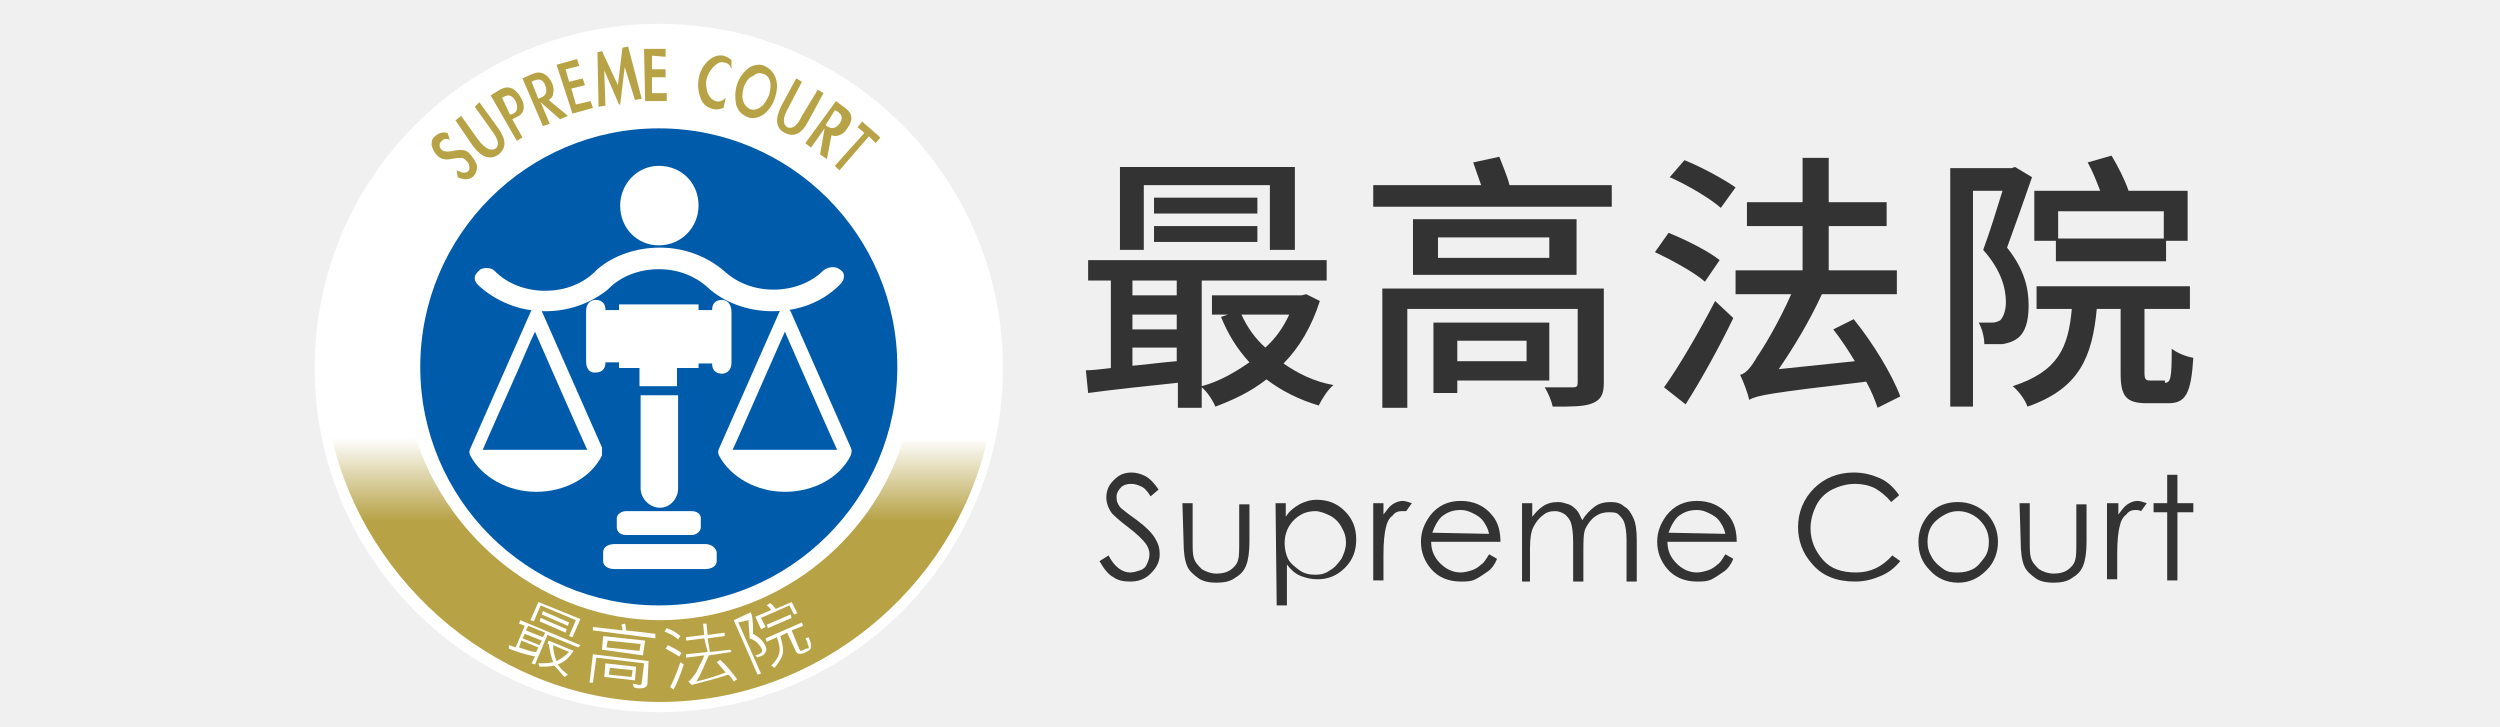
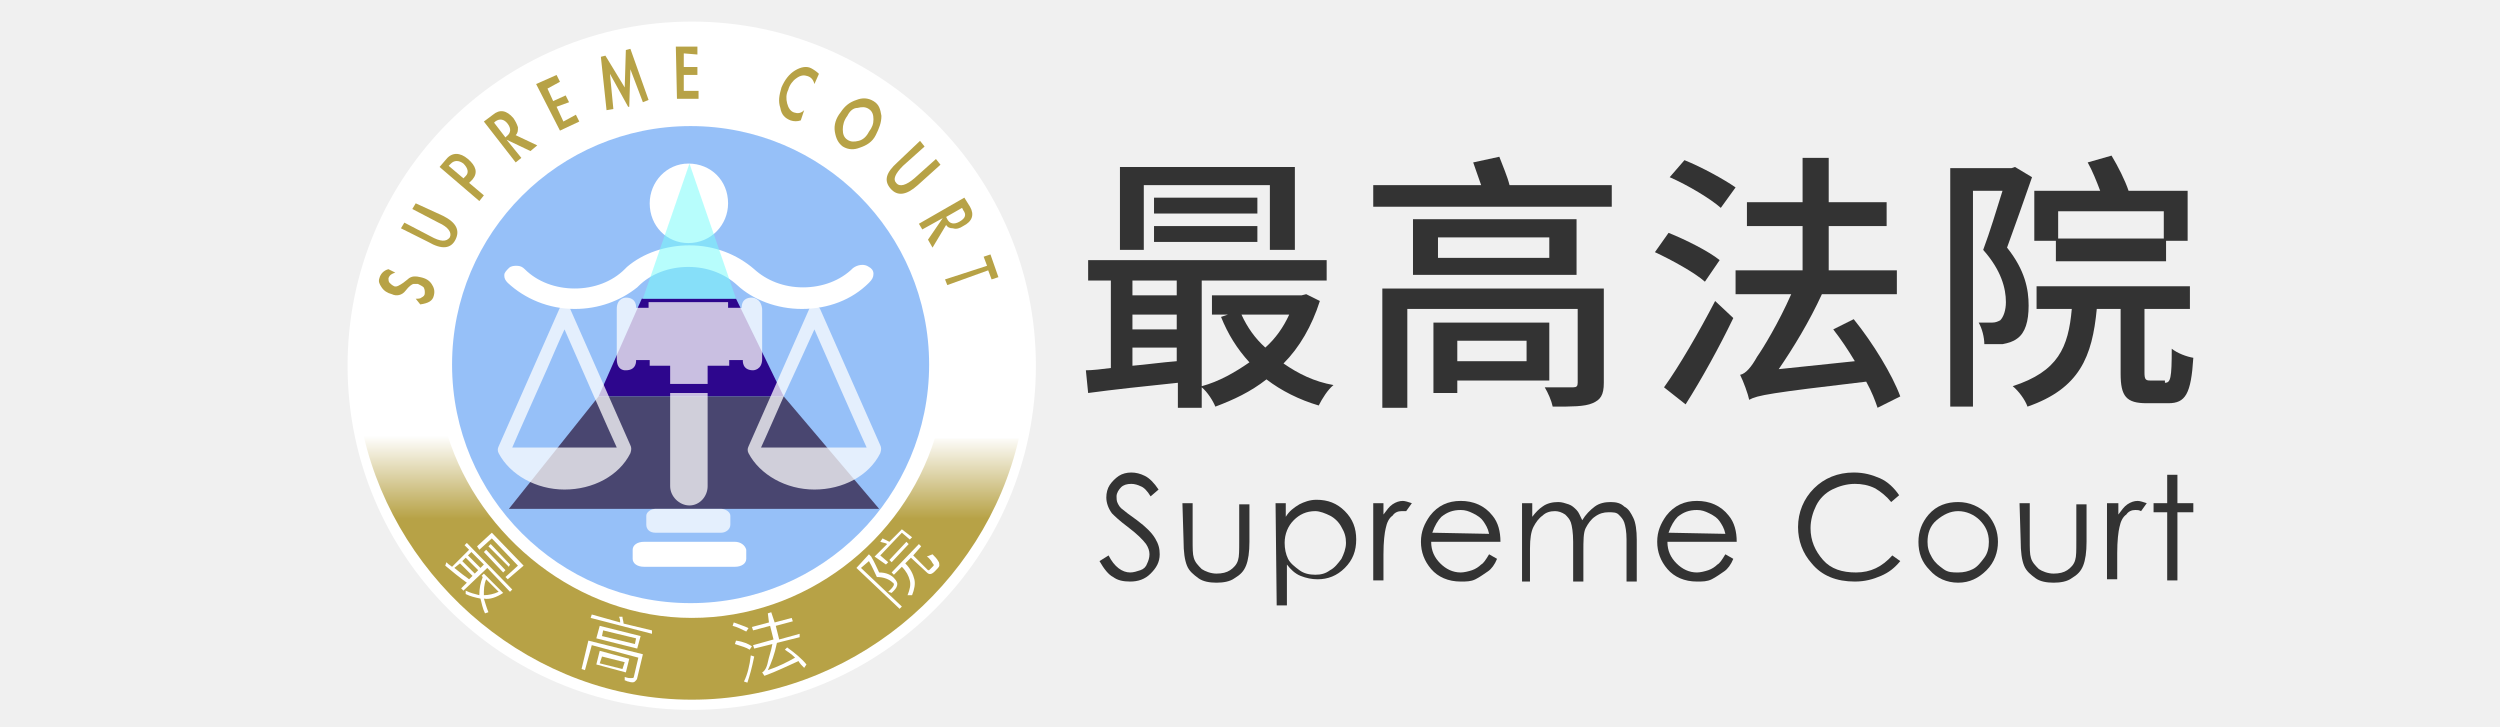
<svg xmlns="http://www.w3.org/2000/svg" version="1.1" id="圖層_1" x="0px" y="0px" viewBox="0 0 220.1 64" style="enable-background:new 0 0 220.1 64;" xml:space="preserve">
  <style type="text/css">
	.st0{fill:#333333;}
	.st1{fill:none;stroke:#FFFFFF;stroke-width:0.25;stroke-miterlimit:10;}
	.st2{fill:#FFFFFF;}
	.st3{fill:url(#SVGID_1_);}
- 	.st4{fill:#005BAB;}
+ 	.st4{fill:#96C0F8;}
	.st5{fill:#B7A246;}
+ 	.st6{fill:#2D068D;}
+ 	.st7{fill:#494670;}
+ 	.st8{opacity:0.74;fill:#FFFFFF;}
+ 	.st9{opacity:0.53;fill:#77FCFA;}
</style>
  <g>
-     <path class="st0" d="M116.2,26.5c-0.7,2.2-1.8,4.1-3.2,5.5c1.3,0.9,2.7,1.6,4.4,1.9c-0.5,0.4-1,1.2-1.3,1.8   c-1.7-0.5-3.3-1.3-4.6-2.3c-1.4,1.1-2.9,1.8-4.5,2.4c-0.2-0.5-0.7-1.3-1.2-1.7v1.8h-2.1v-2.2c-2.9,0.3-5.7,0.6-7.9,0.9l-0.2-2   c0.6,0,1.4-0.1,2.2-0.2v-7.7h-2v-1.8h21v1.8h-11V34c1.5-0.4,2.9-1.2,4.2-2.1c-1.1-1.2-1.9-2.5-2.5-4l0.6-0.2h-1.4V26h7.9l0.4-0.1   L116.2,26.5z M100.7,22h-2.1v-7.3H114V22h-2.2v-5.7h-11.1V22z M99.7,24.7V26h3.9v-1.3H99.7z M99.7,29h3.9v-1.3h-3.9V29z M99.7,32.2   c1.2-0.1,2.6-0.3,3.9-0.4v-1.2h-3.9V32.2z M110.7,17.4v1.4h-9.1v-1.4H110.7z M101.6,19.9h9.1v1.4h-9.1V19.9z M109.3,27.7   c0.5,1.1,1.2,2.1,2.1,2.9c0.9-0.8,1.6-1.8,2.1-2.9H109.3z" />
-     <path class="st0" d="M141.9,16.3v1.9h-21v-1.9h9.5c-0.2-0.6-0.5-1.4-0.7-2l2.3-0.5c0.3,0.8,0.7,1.7,0.9,2.5H141.9z M141.2,33.7   c0,1.1-0.3,1.5-1,1.8s-1.8,0.3-3.5,0.3c-0.1-0.5-0.4-1.2-0.7-1.7c1,0,2.2,0,2.5,0s0.4-0.1,0.4-0.4v-6.5h-15v8.7h-2.2V25.4h19.5   C141.2,25.4,141.2,33.7,141.2,33.7z M138.8,19.3v4.9h-14.4v-4.9H138.8z M128.3,33.5v1.1h-2.1v-6.2h10.2v5.1   C136.4,33.5,128.3,33.5,128.3,33.5z M136.4,20.9h-9.8v1.8h9.8V20.9z M128.3,30v1.8h6.1V30H128.3z" />
+     <path class="st0" d="M116.2,26.5c-0.7,2.2-1.8,4.1-3.2,5.5c1.3,0.9,2.7,1.6,4.4,1.9c-0.5,0.4-1,1.2-1.3,1.8   c-1.7-0.5-3.3-1.3-4.6-2.3c-1.4,1.1-2.9,1.8-4.5,2.4c-0.2-0.5-0.7-1.3-1.2-1.7v1.8h-2.1v-2.2c-2.9,0.3-5.7,0.6-7.9,0.9l-0.2-2   c0.6,0,1.4-0.1,2.2-0.2v-7.7h-2v-1.8h21v1.8h-11V34c1.5-0.4,2.9-1.2,4.2-2.1c-1.1-1.2-1.9-2.5-2.5-4l0.6-0.2h-1.4V26h7.9l0.4-0.1   L116.2,26.5z M100.7,22h-2.1v-7.3H114V22h-2.2v-5.7h-11.1C100.7,16.3,100.7,22,100.7,22z M99.7,24.7V26h3.9v-1.3H99.7z M99.7,29   h3.9v-1.3h-3.9V29z M99.7,32.2c1.2-0.1,2.6-0.3,3.9-0.4v-1.2h-3.9V32.2z M110.7,17.4v1.4h-9.1v-1.4H110.7z M101.6,19.9h9.1v1.4   h-9.1V19.9z M109.3,27.7c0.5,1.1,1.2,2.1,2.1,2.9c0.9-0.8,1.6-1.8,2.1-2.9H109.3z" />
+     <path class="st0" d="M141.9,16.3v1.9h-21v-1.9h9.5c-0.2-0.6-0.5-1.4-0.7-2l2.3-0.5c0.3,0.8,0.7,1.7,0.9,2.5H141.9z M141.2,33.7   c0,1.1-0.3,1.5-1,1.8s-1.8,0.3-3.5,0.3c-0.1-0.5-0.4-1.2-0.7-1.7c1,0,2.2,0,2.5,0s0.4-0.1,0.4-0.4v-6.5h-15v8.7h-2.2V25.4h19.5   V33.7z M138.8,19.3v4.9h-14.4v-4.9H138.8z M128.3,33.5v1.1h-2.1v-6.2h10.2v5.1C136.4,33.5,128.3,33.5,128.3,33.5z M136.4,20.9h-9.8   v1.8h9.8V20.9z M128.3,30v1.8h6.1V30H128.3z" />
    <path class="st0" d="M150.1,24.8c-0.9-0.8-2.9-1.9-4.4-2.6l1.2-1.7c1.5,0.6,3.5,1.6,4.5,2.4L150.1,24.8z M146.5,34.1   c1.3-1.8,3.1-4.9,4.5-7.6l1.6,1.5c-1.2,2.5-2.8,5.4-4.2,7.6L146.5,34.1z M148.3,14.1c1.5,0.6,3.5,1.7,4.5,2.4l-1.3,1.8   c-0.9-0.8-2.9-2-4.5-2.7L148.3,14.1z M165.3,35.9c-0.2-0.6-0.5-1.4-1-2.3c-8.5,1-9.6,1.2-10.3,1.6c-0.1-0.5-0.5-1.6-0.8-2.2   c0.5-0.1,1-0.7,1.5-1.6c0.5-0.7,1.9-3,3-5.5h-4.9v-2.1h5.9v-3.9h-4.9v-2.1h4.9v-3.9h2.3v3.9h5.1v2.1H161v3.9h6v2.1h-6.6   c-1.1,2.4-2.5,4.7-3.8,6.6l6.7-0.7c-0.6-1-1.2-1.9-1.9-2.8l1.8-0.9c1.7,2.1,3.4,4.9,4.1,6.8L165.3,35.9z" />
-     <path class="st0" d="M178.9,15.6c-0.7,2-1.5,4.3-2.2,6.2c1.6,2,1.9,3.7,1.9,5.1s-0.3,2.4-1,2.9c-0.4,0.3-0.8,0.4-1.3,0.5   c-0.4,0-1,0-1.6,0c0-0.6-0.2-1.4-0.5-1.9c0.5,0,0.9,0,1.2,0s0.5-0.1,0.7-0.2c0.3-0.3,0.5-0.9,0.5-1.6c0-1.2-0.4-2.8-2-4.6   c0.6-1.6,1.2-3.6,1.7-5.2h-2.6v19h-2v-21h5.4l0.3-0.1L178.9,15.6z M190.6,33.7c0.5,0,0.6-0.4,0.6-3c0.5,0.4,1.3,0.7,1.9,0.8   c-0.2,3.2-0.7,4-2.2,4H189c-1.8,0-2.3-0.6-2.3-2.6v-5.7h-2.1c-0.4,4.2-1.5,7-6.1,8.6c-0.2-0.6-0.8-1.4-1.3-1.8   c4-1.3,4.9-3.4,5.2-6.8h-3.1v-2h13.5v2h-4v5.6c0,0.6,0.1,0.7,0.5,0.7h1.3V33.7z M181,21.2h-1.9v-4.4h5.8c-0.3-0.8-0.7-1.8-1.1-2.5   l2.1-0.6c0.6,1,1.2,2.2,1.5,3.1h5.2v4.4h-1.9V23H181V21.2z M181.2,18.7V21h9.3v-2.4h-9.3V18.7z" />
+     <path class="st0" d="M178.9,15.6c-0.7,2-1.5,4.3-2.2,6.2c1.6,2,1.9,3.7,1.9,5.1s-0.3,2.4-1,2.9c-0.4,0.3-0.8,0.4-1.3,0.5   c-0.4,0-1,0-1.6,0c0-0.6-0.2-1.4-0.5-1.9c0.5,0,0.9,0,1.2,0s0.5-0.1,0.7-0.2c0.3-0.3,0.5-0.9,0.5-1.6c0-1.2-0.4-2.8-2-4.6   c0.6-1.6,1.2-3.6,1.7-5.2h-2.6v19h-2v-21h5.4l0.3-0.1L178.9,15.6z M190.6,33.7c0.5,0,0.6-0.4,0.6-3c0.5,0.4,1.3,0.7,1.9,0.8   c-0.2,3.2-0.7,4-2.2,4H189c-1.8,0-2.3-0.6-2.3-2.6v-5.7h-2.1c-0.4,4.2-1.5,7-6.1,8.6c-0.2-0.6-0.8-1.4-1.3-1.8   c4-1.3,4.9-3.4,5.2-6.8h-3.1v-2h13.5v2h-4v5.6c0,0.6,0.1,0.7,0.5,0.7h1.3L190.6,33.7L190.6,33.7z M181,21.2h-1.9v-4.4h5.8   c-0.3-0.8-0.7-1.8-1.1-2.5l2.1-0.6c0.6,1,1.2,2.2,1.5,3.1h5.2v4.4h-1.9V23H181V21.2z M181.2,18.7V21h9.3v-2.4h-9.3V18.7z" />
  </g>
  <g>
    <path class="st0" d="M96.8,49.4l0.8-0.5c0.5,1,1.2,1.5,1.9,1.5c0.3,0,0.6-0.1,0.9-0.2c0.3-0.1,0.5-0.3,0.6-0.6   c0.1-0.2,0.2-0.5,0.2-0.8s-0.1-0.6-0.3-0.9c-0.3-0.4-0.8-0.9-1.6-1.5c-0.8-0.6-1.2-1-1.4-1.2c-0.3-0.4-0.5-0.9-0.5-1.4   c0-0.4,0.1-0.8,0.3-1.1s0.5-0.6,0.8-0.8s0.7-0.3,1.1-0.3s0.8,0.1,1.2,0.3c0.4,0.2,0.8,0.6,1.2,1.2l-0.7,0.6   c-0.3-0.5-0.6-0.8-0.9-0.9c-0.2-0.1-0.5-0.2-0.8-0.2c-0.4,0-0.7,0.1-0.9,0.3c-0.2,0.2-0.4,0.5-0.4,0.8c0,0.2,0,0.4,0.1,0.6   c0.1,0.2,0.2,0.4,0.5,0.6c0.1,0.1,0.5,0.4,1.2,0.9c0.8,0.6,1.3,1.1,1.6,1.6c0.3,0.5,0.4,0.9,0.4,1.4c0,0.7-0.3,1.2-0.8,1.7   s-1.1,0.7-1.8,0.7c-0.6,0-1.1-0.1-1.5-0.4C97.6,50.6,97.2,50.1,96.8,49.4z" />
    <path class="st0" d="M104.1,44.3h0.9v3.2c0,0.8,0,1.3,0.1,1.6c0.1,0.4,0.4,0.7,0.7,1c0.3,0.2,0.8,0.4,1.3,0.4s0.9-0.1,1.2-0.3   c0.3-0.2,0.6-0.5,0.7-0.9c0.1-0.3,0.1-0.8,0.1-1.7v-3.2h0.9v3.3c0,0.9-0.1,1.6-0.3,2.1s-0.5,0.8-1,1.1c-0.4,0.3-1,0.4-1.6,0.4   s-1.2-0.1-1.6-0.4s-0.8-0.6-1-1.1s-0.3-1.2-0.3-2.2L104.1,44.3L104.1,44.3z" />
    <path class="st0" d="M112.3,44.3h0.9v1.2c0.3-0.5,0.7-0.8,1.2-1.1c0.4-0.2,0.9-0.4,1.5-0.4c1,0,1.8,0.3,2.5,1s1,1.5,1,2.5   s-0.3,1.8-1,2.5s-1.5,1-2.4,1c-0.5,0-1-0.1-1.5-0.3s-0.9-0.6-1.2-1v3.6h-0.9L112.3,44.3L112.3,44.3z M115.8,45   c-0.8,0-1.4,0.3-1.9,0.8s-0.8,1.2-0.8,2c0,0.5,0.1,1,0.3,1.4c0.2,0.4,0.6,0.7,1,1s0.9,0.4,1.4,0.4s0.9-0.1,1.3-0.4   c0.4-0.2,0.7-0.6,1-1c0.2-0.4,0.4-0.9,0.4-1.4s-0.1-0.9-0.4-1.4c-0.2-0.4-0.6-0.8-1-1S116.2,45,115.8,45z" />
-     <path class="st0" d="M120.9,44.3h0.9v1c0.3-0.4,0.5-0.7,0.8-0.9s0.6-0.3,0.9-0.3c0.2,0,0.5,0.1,0.8,0.2l-0.5,0.7   c-0.1,0-0.3,0-0.4,0c-0.3,0-0.6,0.1-0.8,0.4c-0.3,0.2-0.5,0.6-0.6,1.1c-0.1,0.4-0.2,1.2-0.2,2.3v2.3h-0.9V44.3z" />
-     <path class="st0" d="M131.1,48.8l0.7,0.4c-0.2,0.5-0.5,0.9-0.8,1.1c-0.3,0.2-0.7,0.5-1.1,0.7s-0.8,0.2-1.3,0.2   c-1.1,0-2-0.4-2.6-1.1c-0.6-0.7-0.9-1.5-0.9-2.4s0.3-1.6,0.8-2.3c0.7-0.9,1.6-1.3,2.7-1.3c1.1,0,2.1,0.4,2.8,1.3   c0.5,0.6,0.7,1.4,0.7,2.3H126c0,0.8,0.3,1.4,0.8,1.9s1.1,0.8,1.8,0.8c0.3,0,0.7-0.1,1-0.2c0.3-0.1,0.6-0.3,0.8-0.5   C130.6,49.6,130.8,49.3,131.1,48.8z M131.1,47c-0.1-0.5-0.3-0.8-0.5-1.1c-0.2-0.3-0.5-0.5-0.9-0.7s-0.7-0.3-1.1-0.3   c-0.7,0-1.2,0.2-1.7,0.6c-0.3,0.3-0.6,0.8-0.8,1.4L131.1,47L131.1,47z" />
-     <path class="st0" d="M134,44.3h0.9v1.2c0.3-0.4,0.6-0.7,0.9-0.9c0.4-0.3,0.9-0.4,1.4-0.4c0.3,0,0.6,0.1,0.9,0.2   c0.3,0.1,0.5,0.3,0.7,0.5s0.3,0.5,0.5,0.9c0.3-0.5,0.7-0.9,1.1-1.2c0.4-0.3,0.9-0.4,1.4-0.4s0.9,0.1,1.2,0.4c0.4,0.2,0.6,0.6,0.8,1   s0.3,1.1,0.3,1.9v3.7h-0.9v-3.7c0-0.7-0.1-1.2-0.2-1.5c-0.1-0.3-0.3-0.5-0.5-0.7c-0.2-0.2-0.5-0.2-0.9-0.2s-0.8,0.1-1.2,0.4   c-0.3,0.2-0.6,0.6-0.8,1c-0.2,0.4-0.2,1.1-0.2,2.1v2.6h-0.9v-3.5c0-0.8-0.1-1.4-0.2-1.7c-0.1-0.3-0.3-0.5-0.5-0.7   c-0.3-0.2-0.6-0.3-0.9-0.3c-0.4,0-0.8,0.1-1.1,0.4c-0.3,0.2-0.6,0.6-0.8,1c-0.2,0.4-0.3,1-0.3,1.9v2.9H134V44.3z" />
-     <path class="st0" d="M151.9,48.8l0.7,0.4c-0.2,0.5-0.5,0.9-0.8,1.1c-0.3,0.2-0.7,0.5-1.1,0.7s-0.8,0.2-1.3,0.2   c-1.1,0-2-0.4-2.6-1.1c-0.6-0.7-0.9-1.5-0.9-2.4s0.3-1.6,0.8-2.3c0.7-0.9,1.6-1.3,2.7-1.3s2.1,0.4,2.8,1.3c0.5,0.6,0.7,1.4,0.7,2.3   h-6.1c0,0.8,0.3,1.4,0.8,1.9s1.1,0.8,1.8,0.8c0.3,0,0.7-0.1,1-0.2c0.3-0.1,0.6-0.3,0.8-0.5C151.4,49.6,151.6,49.3,151.9,48.8z    M151.9,47c-0.1-0.5-0.3-0.8-0.5-1.1c-0.2-0.3-0.5-0.5-0.9-0.7s-0.7-0.3-1.1-0.3c-0.7,0-1.2,0.2-1.7,0.6c-0.3,0.3-0.6,0.8-0.8,1.4   L151.9,47L151.9,47z" />
+     <path class="st0" d="M120.9,44.3h0.9v1c0.3-0.4,0.5-0.7,0.8-0.9s0.6-0.3,0.9-0.3c0.2,0,0.5,0.1,0.8,0.2l-0.5,0.7   c-0.1,0-0.3,0-0.4,0c-0.3,0-0.6,0.1-0.8,0.4c-0.3,0.2-0.5,0.6-0.6,1.1c-0.1,0.4-0.2,1.2-0.2,2.3v2.3h-0.9   C120.9,51.1,120.9,44.3,120.9,44.3z" />
+     <path class="st0" d="M131.1,48.8l0.7,0.4c-0.2,0.5-0.5,0.9-0.8,1.1c-0.3,0.2-0.7,0.5-1.1,0.7s-0.8,0.2-1.3,0.2   c-1.1,0-2-0.4-2.6-1.1c-0.6-0.7-0.9-1.5-0.9-2.4s0.3-1.6,0.8-2.3c0.7-0.9,1.6-1.3,2.7-1.3c1.1,0,2.1,0.4,2.8,1.3   c0.5,0.6,0.7,1.4,0.7,2.3H126c0,0.8,0.3,1.4,0.8,1.9s1.1,0.8,1.8,0.8c0.3,0,0.7-0.1,1-0.2c0.3-0.1,0.6-0.3,0.8-0.5   C130.6,49.6,130.8,49.3,131.1,48.8z M131.1,47c-0.1-0.5-0.3-0.8-0.5-1.1s-0.5-0.5-0.9-0.7s-0.7-0.3-1.1-0.3c-0.7,0-1.2,0.2-1.7,0.6   c-0.3,0.3-0.6,0.8-0.8,1.4L131.1,47L131.1,47z" />
+     <path class="st0" d="M134,44.3h0.9v1.2c0.3-0.4,0.6-0.7,0.9-0.9c0.4-0.3,0.9-0.4,1.4-0.4c0.3,0,0.6,0.1,0.9,0.2   c0.3,0.1,0.5,0.3,0.7,0.5s0.3,0.5,0.5,0.9c0.3-0.5,0.7-0.9,1.1-1.2c0.4-0.3,0.9-0.4,1.4-0.4s0.9,0.1,1.2,0.4c0.4,0.2,0.6,0.6,0.8,1   s0.3,1.1,0.3,1.9v3.7h-0.9v-3.7c0-0.7-0.1-1.2-0.2-1.5c-0.1-0.3-0.3-0.5-0.5-0.7s-0.5-0.2-0.9-0.2s-0.8,0.1-1.2,0.4   c-0.3,0.2-0.6,0.6-0.8,1s-0.2,1.1-0.2,2.1v2.6h-0.9v-3.5c0-0.8-0.1-1.4-0.2-1.7c-0.1-0.3-0.3-0.5-0.5-0.7c-0.3-0.2-0.6-0.3-0.9-0.3   c-0.4,0-0.8,0.1-1.1,0.4c-0.3,0.2-0.6,0.6-0.8,1s-0.3,1-0.3,1.9v2.9H134V44.3z" />
+     <path class="st0" d="M151.9,48.8l0.7,0.4c-0.2,0.5-0.5,0.9-0.8,1.1c-0.3,0.2-0.7,0.5-1.1,0.7s-0.8,0.2-1.3,0.2   c-1.1,0-2-0.4-2.6-1.1c-0.6-0.7-0.9-1.5-0.9-2.4s0.3-1.6,0.8-2.3c0.7-0.9,1.6-1.3,2.7-1.3s2.1,0.4,2.8,1.3c0.5,0.6,0.7,1.4,0.7,2.3   h-6.1c0,0.8,0.3,1.4,0.8,1.9s1.1,0.8,1.8,0.8c0.3,0,0.7-0.1,1-0.2c0.3-0.1,0.6-0.3,0.8-0.5C151.4,49.6,151.6,49.3,151.9,48.8z    M151.9,47c-0.1-0.5-0.3-0.8-0.5-1.1s-0.5-0.5-0.9-0.7s-0.7-0.3-1.1-0.3c-0.7,0-1.2,0.2-1.7,0.6c-0.3,0.3-0.6,0.8-0.8,1.4L151.9,47   L151.9,47z" />
    <path class="st0" d="M167.2,43.6l-0.7,0.6c-0.4-0.5-0.9-0.9-1.4-1.2c-0.6-0.3-1.2-0.4-1.8-0.4c-0.7,0-1.4,0.2-2,0.5   s-1.1,0.8-1.4,1.4s-0.5,1.3-0.5,2c0,1.1,0.4,2,1.1,2.8s1.7,1.1,2.9,1.1c1.3,0,2.3-0.5,3.2-1.5l0.7,0.5c-0.5,0.6-1,1-1.7,1.3   s-1.4,0.5-2.3,0.5c-1.6,0-2.9-0.5-3.8-1.6c-0.8-0.9-1.2-2-1.2-3.2c0-1.3,0.5-2.5,1.4-3.4s2.1-1.4,3.5-1.4c0.9,0,1.6,0.2,2.3,0.5   S166.8,43,167.2,43.6z" />
    <path class="st0" d="M172.4,44.2c1,0,1.9,0.4,2.6,1.1c0.6,0.7,0.9,1.5,0.9,2.4s-0.3,1.8-1,2.5s-1.5,1.1-2.5,1.1s-1.9-0.4-2.5-1.1   c-0.7-0.7-1-1.5-1-2.5c0-0.9,0.3-1.7,0.9-2.4C170.5,44.5,171.4,44.2,172.4,44.2z M172.4,45c-0.7,0-1.3,0.3-1.9,0.8   s-0.8,1.2-0.8,1.9c0,0.5,0.1,0.9,0.4,1.4s0.6,0.7,1,1s0.8,0.3,1.3,0.3s0.9-0.1,1.3-0.3s0.7-0.6,1-1s0.4-0.9,0.4-1.4   c0-0.8-0.3-1.4-0.8-1.9S173.1,45,172.4,45z" />
    <path class="st0" d="M177.8,44.3h0.9v3.2c0,0.8,0,1.3,0.1,1.6c0.1,0.4,0.4,0.7,0.7,1c0.3,0.2,0.8,0.4,1.3,0.4s0.9-0.1,1.2-0.3   s0.6-0.5,0.7-0.9c0.1-0.3,0.1-0.8,0.1-1.7v-3.2h0.9v3.3c0,0.9-0.1,1.6-0.3,2.1s-0.5,0.8-1,1.1c-0.4,0.3-1,0.4-1.6,0.4   s-1.2-0.1-1.6-0.4s-0.8-0.6-1-1.1s-0.3-1.2-0.3-2.2L177.8,44.3L177.8,44.3z" />
    <path class="st0" d="M185.6,44.3h0.9v1c0.3-0.4,0.5-0.7,0.8-0.9s0.6-0.3,0.9-0.3c0.2,0,0.5,0.1,0.8,0.2l-0.5,0.7   c-0.2-0.1-0.3-0.1-0.5-0.1c-0.3,0-0.6,0.1-0.8,0.4c-0.3,0.2-0.5,0.6-0.6,1.1c-0.1,0.4-0.2,1.2-0.2,2.3V51h-0.9v-6.7H185.6z" />
    <path class="st0" d="M190.8,41.8h0.9v2.5h1.4v0.8h-1.4v6h-0.9v-6h-1.2v-0.8h1.2V41.8z" />
  </g>
  <path class="st1" d="M160.4,41.9" />
+   <path class="st1" d="M28.4,43.1" />
  <g>
-     <circle class="st2" cx="58" cy="32.4" r="30.3" />
+     <circle class="st2" cx="60.9" cy="32.2" r="30.3" />
  </g>
-   <linearGradient id="SVGID_1_" gradientUnits="userSpaceOnUse" x1="58.05" y1="2.2" x2="58.05" y2="25.456" gradientTransform="matrix(1 0 0 -1 0 64)">
+   <linearGradient id="SVGID_1_" gradientUnits="userSpaceOnUse" x1="60.857" y1="61.604" x2="60.857" y2="38.349">
    <stop offset="0.685" style="stop-color:#B7A246" />
    <stop offset="1" style="stop-color:#FFFFFF" />
  </linearGradient>
-   <path class="st3" d="M86.9,38.8c-3,13-14.9,23-28.8,23S32.2,51.6,29.2,38.5h7.4c2.8,9,11.5,16.1,21.5,16.1s18.6-6.8,21.4-15.8H86.9z  " />
+   <path class="st3" d="M89.7,38.6c-3,13-14.9,23-28.8,23C47,61.6,35,51.4,32,38.3h7.4c2.8,9,11.5,16.1,21.5,16.1  c10,0,18.6-6.8,21.4-15.8H89.7z" />
  <g>
-     <path class="st4" d="M79,32.3c0,11.6-9.4,21-21,21s-21-9.4-21-21s9.4-21,21-21S79,20.7,79,32.3z" />
+     <g>
+       <path class="st4" d="M81.8,32.1c0,11.6-9.4,21-21,21s-21-9.4-21-21c0-11.6,9.4-21,21-21S81.8,20.5,81.8,32.1z" />
+     </g>
  </g>
  <g>
-     <path class="st2" d="M59.7,34.8h-0.5h-2.8V43c0,0.9,0.8,1.7,1.7,1.7s1.6-0.8,1.6-1.7V34.8z" />
-     <path class="st2" d="M60.9,45h-5.8c-0.4,0-0.8,0.3-0.8,0.6v0.8c0,0.4,0.3,0.7,0.8,0.7h5.8c0.4,0,0.8-0.3,0.8-0.7v-0.8   C61.7,45.3,61.4,45,60.9,45z" />
-     <path class="st2" d="M62.1,47.9h-8c-0.6,0-1,0.3-1,0.7v0.8c0,0.4,0.4,0.7,1,0.7h8c0.6,0,1-0.3,1-0.7v-0.8   C63,48.2,62.6,47.9,62.1,47.9z" />
-     <path class="st2" d="M74.3,24.3c0-0.3-0.2-0.5-0.4-0.6c-0.4-0.3-1-0.2-1.4,0.1c-1.1,1.1-2.7,1.7-4.4,1.7c-1.7,0-3.2-0.6-4.3-1.6   c-1.5-1.3-3.5-2.1-5.7-2.1c-2.1,0-4.1,0.7-5.5,1.9l0,0l-0.2,0.2l0,0c-1.1,1.1-2.7,1.7-4.4,1.7c-1.7,0-3.3-0.6-4.4-1.7   c-0.2-0.2-0.4-0.3-0.7-0.3c-0.2,0-0.5,0-0.7,0.2s-0.4,0.4-0.4,0.6l0,0v0.1c0,0.2,0.1,0.4,0.3,0.6c1.5,1.4,3.6,2.3,5.9,2.3   c2.1,0,4-0.7,5.5-1.9l0,0l0,0l0.1-0.1c1.1-1.1,2.7-1.7,4.4-1.7c1.7,0,3.2,0.6,4.3,1.6c1.4,1.3,3.5,2.1,5.7,2.1   c2.3,0,4.4-0.8,5.9-2.3C74.2,24.8,74.3,24.6,74.3,24.3C74.3,24.4,74.3,24.3,74.3,24.3z M74.3,24.3L74.3,24.3L74.3,24.3L74.3,24.3z" />
-     <path class="st2" d="M61.5,18.1c0,1.9-1.5,3.5-3.5,3.5c-1.9,0-3.4-1.5-3.4-3.5c0-1.9,1.5-3.5,3.4-3.5C60,14.6,61.5,16.1,61.5,18.1z   " />
-     <path class="st2" d="M53,39.4l-5.3-12c-0.1-0.2-0.3-0.3-0.5-0.3s-0.4,0.1-0.5,0.4l0,0l-5.3,12c-0.1,0.2-0.1,0.4,0,0.6   c1,1.9,3.3,3.2,5.8,3.2s4.8-1.2,5.8-3.2C53,39.8,53,39.6,53,39.4z M47.1,29.2c0.3,0.7,4.3,9.8,4.6,10.4h-9.2c0.2-0.5,3.1-7,3.1-7   S46.8,29.8,47.1,29.2z" />
-     <path class="st2" d="M74.9,39.4l-5.3-12c-0.1-0.2-0.3-0.3-0.5-0.3c-0.2,0-0.4,0.1-0.5,0.4l0,0l-5.3,12c-0.1,0.2-0.1,0.4,0,0.6   c1,1.9,3.3,3.2,5.8,3.2s4.8-1.2,5.8-3.2C75,39.8,75,39.6,74.9,39.4z M69.1,29.2c0.3,0.7,4.3,9.8,4.6,10.4h-9.2c0.2-0.4,2-4.5,2-4.5   S68.8,29.9,69.1,29.2z" />
-     <path class="st2" d="M63.6,26.4c-1,0-0.9,0.9-0.9,0.9h-1.2v-0.5h-7v0.5h-1.2c0,0,0.1-0.9-0.9-0.9c0,0-0.8,0-0.8,1v4.4   c0,1.1,0.8,1,0.8,1c1,0,0.9-0.9,0.9-0.9h1.2v0.5h1.8V34h3.3v-1.6h1.9V32h1.2c0,0-0.1,0.9,0.9,0.9c0,0,0.8,0,0.8-1v-4.4   C64.4,26.4,63.6,26.4,63.6,26.4z" />
+     <path class="st2" d="M44.9,52.1l-2-2.1l-2.1,2l-0.2-0.2l0.5-0.5c-0.7-0.5-1.3-1-1.9-1.5l0.1-0.3c0.1,0.1,0.2,0.2,0.5,0.4l1.5-1.5   l-0.4-0.4l0.2-0.2l4,4.1L44.9,52.1z M41.3,51l0.3-0.3l-1.1-1.1L40,50C40.5,50.4,41,50.8,41.3,51z M41.8,50.5l0.3-0.3L41,49.1   l-0.3,0.3L41.8,50.5z M43,53.9l-0.3,0.1c-0.2-0.4-0.3-0.9-0.4-1.3c-0.5-0.1-0.9-0.2-1.3-0.4l0-0.3c0.4,0.2,0.8,0.3,1.2,0.4   c0-0.6,0.1-1.1,0.3-1.6l-0.1-0.1l0.2-0.2l1.7,1.7c-0.6,0.4-1.2,0.6-1.7,0.5C42.7,53,42.8,53.4,43,53.9z M42.3,50l0.3-0.3l-1.1-1.1   l-0.3,0.3L42.3,50z M44.7,51l-0.2-0.2l1.1-1l-2.3-2.4l-1.1,1L42,48.1l1.3-1.2l2.8,2.9L44.7,51z M44.3,50.4l-1.7-1.8l0.2-0.2   l1.7,1.8L44.3,50.4z M43.9,52.1L42.8,51c-0.2,0.5-0.2,0.9-0.2,1.4C43,52.4,43.5,52.3,43.9,52.1z M44.8,49.9L43,48.1l0.2-0.2   l1.7,1.8L44.8,49.9z" />
+     <path class="st2" d="M56.1,59.7c0,0.1-0.1,0.2-0.2,0.3c-0.1,0.1-0.3,0.1-0.6,0c-0.1,0-0.2-0.1-0.3-0.1l0-0.3   c0.3,0.1,0.4,0.1,0.5,0.1c0.2,0,0.3,0,0.3-0.1l0.4-1.7l-4.1-1.1L51.5,59l-0.3-0.1l0.6-2.5l4.8,1.2L56.1,59.7z M57.4,55.8l-5.4-1.4   l0.1-0.3l2.5,0.7c0-0.1,0-0.3-0.1-0.5l0.3,0c0,0.2,0.1,0.4,0.1,0.6l2.5,0.6L57.4,55.8z M55.1,59.2l-2.6-0.7l0.3-1.2l2.6,0.7   L55.1,59.2z M56.1,57.1l-3.6-0.9l0.3-1.1l3.6,0.9L56.1,57.1z M54.8,58.9l0.2-0.6L53,57.8l-0.2,0.6L54.8,58.9z M55.9,56.7l0.1-0.5   l-2.9-0.7L53,56L55.9,56.7z" />
+     <path class="st2" d="M65.9,55.3l-0.2,0.3c-0.4-0.2-0.8-0.4-1.2-0.5l0.1-0.3C65.1,55,65.5,55.1,65.9,55.3z M66.2,56.9L66,57.2   c-0.3-0.2-0.7-0.3-1.3-0.5l0.1-0.3C65.5,56.5,65.9,56.7,66.2,56.9z M66.4,57.8c-0.2,1-0.4,1.7-0.6,2.3L65.5,60   c0.3-0.6,0.5-1.4,0.6-2.3L66.4,57.8z M70.4,56.1l-2,0.5c-0.2,1-0.5,1.8-0.8,2.4c0.9-0.3,1.7-0.7,2.4-1.1c-0.3-0.3-0.6-0.5-0.9-0.7   l0.2-0.2c0.7,0.5,1.3,1,1.7,1.5l-0.2,0.3c-0.2-0.2-0.4-0.4-0.5-0.6c-0.9,0.4-1.9,0.9-3,1.3l-0.2-0.3c0.2-0.1,0.4-0.4,0.5-0.9   s0.3-1,0.4-1.6l-1.6,0.4l-0.1-0.3l1.8-0.5l-0.3-1.2l-1.5,0.4l-0.1-0.3l1.5-0.4L67.6,54l0.3-0.1l0.3,0.9l1.5-0.4l0.1,0.3l-1.5,0.4   l0.3,1.2l1.8-0.5L70.4,56.1z" />
+     <path class="st2" d="M77.4,50.4c0.6,0,1.1,0.2,1.4,0.6c0.1,0.1,0.2,0.3,0.2,0.4c0,0.2-0.1,0.4-0.3,0.6c-0.1,0.1-0.1,0.1-0.2,0.2   l-0.3-0.1l0.3-0.3c0.1-0.1,0.2-0.3,0.2-0.3s0-0.2-0.1-0.2c-0.3-0.3-0.8-0.5-1.4-0.5c-0.2-0.4-0.4-0.9-0.7-1.4L75.8,50l3.6,3.4   l-0.2,0.2l-3.8-3.6l1.1-1.2l0.2,0.2C77,49.5,77.2,50,77.4,50.4z M80.3,47.3l-0.2,0.2l-0.7-0.6l-1.9,2l0.7,0.6l-0.2,0.2L77,49   l1.1-1.1c-0.1-0.1-0.3-0.1-0.6-0.2l0.2-0.3c0.2,0.1,0.4,0.2,0.6,0.3l1.1-1.1L80.3,47.3z M80,47.9l-1.5,1.6l-0.2-0.2l1.5-1.6   L80,47.9z M82.1,48.8c0.2,0.2,0.4,0.4,0.5,0.6c0.1,0.1,0.1,0.3,0.1,0.4c0,0.1-0.2,0.3-0.4,0.5c-0.3,0.3-0.5,0.3-0.7,0.1l-1.4-1.3   l-0.5,0.5c0.5,0.5,0.7,1,0.8,1.4c0.1,0.4,0,0.9-0.2,1.4l-0.4,0c0.2-0.5,0.3-0.9,0.2-1.3c-0.1-0.4-0.3-0.8-0.7-1.2l-0.7,0.7   l-0.2-0.2l2.4-2.5l0.2,0.2l-0.7,0.8l1.3,1.3c0,0,0.1,0,0.1,0c0,0,0.1-0.1,0.2-0.2c0.1-0.1,0.2-0.2,0.2-0.2c0,0,0-0.1,0-0.1   c0,0-0.1-0.1-0.2-0.3c-0.1-0.1-0.2-0.3-0.4-0.4L82.1,48.8z" />
  </g>
  <g>
-     <path class="st2" d="M50.9,57l-2.7-1.1l-1.1,2.6l-0.3-0.1l0.3-0.6c-0.9-0.2-1.6-0.4-2.3-0.7v-0.3c0.1,0,0.3,0.1,0.6,0.2l0.8-1.9   l-0.5-0.2l0.1-0.3l5.3,2.2L50.9,57z M47.2,57.4l0.2-0.4l-1.5-0.6L45.7,57C46.3,57.2,46.8,57.4,47.2,57.4z M47.5,56.8l0.2-0.4   l-1.5-0.6L46,56.2L47.5,56.8z M47.8,56.1l0.2-0.4l-1.5-0.6l-0.2,0.4L47.8,56.1z M50.4,56.1L50.1,56l0.6-1.4l-3.1-1.3L47,54.7   l-0.3-0.1l0.7-1.6l3.7,1.5L50.4,56.1z M50,59.4l-0.3,0.2c-0.3-0.3-0.6-0.7-0.9-1c-0.5,0.1-0.9,0.1-1.3,0.1l-0.1-0.3   c0.4,0,0.8,0,1.3-0.1c-0.2-0.5-0.3-1.1-0.4-1.6h-0.1l0.1-0.3l2.2,0.9c-0.4,0.6-0.8,1-1.4,1.2C49.3,58.8,49.6,59.1,50,59.4z    M49.8,55.7l-2.3-1l0.1-0.3l2.3,1L49.8,55.7z M50,55.1l-2.3-1l0.1-0.3l2.3,1L50,55.1z M50.1,57.4l-1.4-0.6c0,0.5,0.1,0.9,0.3,1.4   C49.4,58,49.7,57.8,50.1,57.4z" />
-     <path class="st2" d="M57,60.2c0,0.1-0.1,0.3-0.2,0.3c-0.1,0.1-0.3,0.1-0.6,0.1c-0.1,0-0.2,0-0.4-0.1l-0.1-0.3   c0.3,0,0.4,0.1,0.5,0.1c0.2,0,0.3,0,0.3-0.2l0.2-1.7l-4.2-0.5l-0.3,2.2h-0.3l0.3-2.5l4.9,0.6L57,60.2z M57.7,56.2l-5.5-0.7v-0.3   l2.6,0.3c0-0.1,0-0.3-0.1-0.5l0.3-0.1c0.1,0.1,0.1,0.4,0.1,0.6l2.6,0.3V56.2z M56.6,57.7L53,57.2l0.1-1.2l3.7,0.4L56.6,57.7z    M55.9,59.9l-2.7-0.3l0.1-1.2l2.7,0.3L55.9,59.9z M56.3,57.3l0.1-0.6l-2.9-0.3L53.4,57L56.3,57.3z M55.6,59.6l0.1-0.6l-2-0.2   l-0.1,0.6L55.6,59.6z" />
-     <path class="st2" d="M59.9,56l-0.2,0.3c-0.3-0.3-0.7-0.5-1.2-0.7l0.2-0.3C59.2,55.5,59.6,55.7,59.9,56z M60,57.5l-0.2,0.3   c-0.3-0.2-0.7-0.4-1.2-0.7l0.2-0.3C59.4,57.1,59.8,57.3,60,57.5z M60.2,58.5c-0.3,0.9-0.6,1.7-0.9,2.2L59,60.5   c0.3-0.6,0.6-1.3,0.9-2.2L60.2,58.5z M64.4,57.4l-2,0.3c-0.4,0.9-0.7,1.7-1.1,2.3c0.9-0.2,1.8-0.5,2.6-0.8   c-0.3-0.3-0.5-0.6-0.8-0.9l0.3-0.2c0.7,0.6,1.1,1.2,1.5,1.7L64.6,60c-0.2-0.3-0.3-0.5-0.5-0.6c-0.9,0.3-2,0.6-3.2,0.9L60.6,60   c0.2-0.1,0.4-0.4,0.7-0.8c0.2-0.5,0.5-0.9,0.7-1.5l-1.6,0.2v-0.3l1.9-0.2L62,56.2l-1.6,0.2v-0.3l1.6-0.2l-0.1-1h0.3l0.1,1l1.5-0.2   V56l-1.5,0.2l0.2,1.2l1.8-0.2L64.4,57.4z" />
-     <path class="st2" d="M66.3,55.8c0.5,0.3,0.9,0.6,1.1,1.1c0.1,0.2,0.1,0.3,0,0.5c-0.1,0.2-0.2,0.3-0.5,0.4c-0.1,0-0.2,0.1-0.2,0.1   l-0.2-0.2l0.3-0.1c0.2-0.1,0.3-0.2,0.3-0.2c0-0.1,0-0.2,0-0.2c-0.2-0.4-0.5-0.8-1.1-1c0-0.4-0.1-1-0.1-1.6L65,54.8l2,4.5l-0.3,0.1   l-2.1-4.8l1.5-0.7l0.1,0.3C66.3,54.7,66.3,55.3,66.3,55.8z M70.2,54l-0.3,0.1l-0.4-0.8L67,54.4l0.4,0.8L67,55.4l-0.5-1.1l1.4-0.6   c-0.1-0.1-0.2-0.3-0.4-0.4l0.3-0.2c0.2,0.1,0.3,0.3,0.5,0.5l1.4-0.6L70.2,54z M71.2,56.1c0.1,0.3,0.2,0.5,0.2,0.7s0,0.3-0.1,0.4   c-0.1,0.1-0.3,0.2-0.5,0.3c-0.3,0.1-0.6,0.1-0.7-0.1l-0.8-1.7L68.7,56c0.2,0.7,0.3,1.2,0.2,1.6c-0.1,0.4-0.4,0.8-0.7,1.2l-0.3-0.2   c0.4-0.4,0.6-0.7,0.7-1.1c0.1-0.4,0-0.8-0.2-1.4l-0.9,0.4l-0.1-0.3l3.2-1.4l0.1,0.3l-1,0.4l0.7,1.7c0,0,0,0.1,0.1,0.1   c0,0,0.1,0,0.3-0.1c0.1-0.1,0.2-0.1,0.3-0.1s0.1-0.1,0.1-0.1s0-0.1-0.1-0.3c0-0.2-0.1-0.3-0.2-0.5L71.2,56.1z M69.7,54.4l-2.1,0.9   L67.5,55l2.1-0.9L69.7,54.4z" />
+     <path class="st5" d="M34.8,24c-0.3,0.1-0.5,0.2-0.6,0.5c0,0.1,0,0.3,0.1,0.4c0.1,0.1,0.2,0.2,0.4,0.3s0.5-0.1,0.8-0.3   c0.4-0.3,0.5-0.4,0.5-0.4c0.3-0.2,0.6-0.2,1-0.1c0.5,0.1,0.8,0.3,1,0.6c0.2,0.3,0.3,0.6,0.2,1c-0.1,0.5-0.5,0.7-1.2,0.8l-0.4-0.5   c0.2,0,0.4,0,0.5-0.1c0.2-0.1,0.3-0.2,0.3-0.4c0-0.2,0-0.3-0.1-0.5c-0.1-0.1-0.3-0.2-0.5-0.3c-0.1,0-0.3,0-0.4,0   c-0.1,0-0.4,0.2-0.7,0.6s-0.8,0.5-1.2,0.3c-0.4-0.1-0.7-0.3-0.9-0.6s-0.3-0.5-0.2-0.8c0.1-0.4,0.4-0.7,0.8-0.8L34.8,24z" />
+     <path class="st5" d="M35.3,20.1l0.3-0.5l2.3,1.2c0.9,0.5,1.4,0.5,1.7,0.1c0.2-0.4-0.1-0.9-1-1.3l-2.3-1.2l0.3-0.5L39,19   c1.2,0.6,1.5,1.3,1.1,2.1c-0.4,0.8-1.2,0.9-2.4,0.2L35.3,20.1z" />
+     <path class="st5" d="M42.6,17.2l-0.4,0.5l-3.5-3l0.6-0.7c0.5-0.6,1.2-0.6,1.9,0c0.7,0.6,0.9,1.2,0.4,1.8l-0.3,0.3L42.6,17.2z    M40.8,15.7l0.2-0.2c0.3-0.3,0.2-0.7-0.2-1.1c-0.4-0.3-0.8-0.3-1.1,0l-0.2,0.2L40.8,15.7z" />
+     <path class="st5" d="M47.3,12.8l-0.6,0.5l-2.1-1l1.3,1.6l-0.5,0.4l-2.8-3.6l0.8-0.6c0.6-0.5,1.2-0.4,1.8,0.3   c0.2,0.3,0.3,0.5,0.4,0.8c0,0.3,0,0.5-0.2,0.7L47.3,12.8z M44.5,12.1l0.1-0.1c0.4-0.3,0.4-0.7,0.1-1.1c-0.3-0.4-0.7-0.5-1.1-0.2   l-0.1,0.1L44.5,12.1z" />
+     <path class="st5" d="M48.2,7.8l0.5,1.1l1.1-0.5l0.3,0.6L49,9.4l0.6,1.3l1.1-0.6l0.3,0.6l-1.7,0.8l-2.1-4.1L49,6.6l0.3,0.6L48.2,7.8   z" />
+     <path class="st5" d="M55.5,6.1l-0.1,3.3l-0.1,0l-1.6-2.9L54,9.6l-0.6,0.1L52.9,5l0.4-0.1l1.7,2.8l0.1-3.3l0.4-0.1l1.6,4.5L56.6,9   L55.5,6.1z" />
+     <path class="st5" d="M60.2,4.7l0,1.2l1.2,0l0,0.7l-1.2,0l0,1.4l1.3,0l0,0.7l-1.9,0l-0.1-4.6l1.9,0l0,0.7L60.2,4.7z" />
+     <path class="st5" d="M71.7,7.4c-0.1-0.4-0.3-0.6-0.6-0.7c-0.3-0.1-0.6-0.1-1,0.2c-0.3,0.2-0.6,0.6-0.7,1c-0.2,0.4-0.2,0.8-0.1,1.2   c0.1,0.4,0.3,0.7,0.6,0.8c0.3,0.1,0.6,0.1,0.9-0.2l-0.3,0.9c-0.3,0.1-0.6,0.1-0.9,0c-0.5-0.2-0.8-0.5-0.9-1.1   c-0.2-0.6-0.1-1.1,0.1-1.8C69.1,7,69.5,6.5,70,6.2c0.5-0.3,1-0.4,1.4-0.2c0.2,0.1,0.5,0.3,0.7,0.5L71.7,7.4z" />
+     <path class="st5" d="M74,9.9c0.4-0.6,0.8-0.9,1.4-1.1c0.5-0.2,1-0.2,1.5,0.1s0.6,0.7,0.7,1.3c0,0.6-0.2,1.1-0.5,1.7   s-0.8,0.9-1.4,1.1c-0.5,0.2-1,0.2-1.5-0.1c-0.4-0.3-0.6-0.7-0.7-1.3S73.6,10.4,74,9.9z M74.6,10.2c-0.3,0.4-0.4,0.8-0.4,1.2   c0,0.4,0.1,0.7,0.4,0.9c0.3,0.2,0.6,0.2,1,0.1c0.4-0.1,0.7-0.4,0.9-0.8c0.3-0.4,0.4-0.7,0.4-1.1c0-0.4-0.1-0.7-0.4-0.9   s-0.6-0.2-1-0.1C75.1,9.5,74.8,9.8,74.6,10.2z" />
+     <path class="st5" d="M81,12.4l0.4,0.5l-1.9,1.7c-0.7,0.7-0.9,1.2-0.6,1.5c0.3,0.4,0.9,0.2,1.6-0.4l1.9-1.7l0.4,0.5l-2,1.8   c-1,0.9-1.8,1-2.4,0.3s-0.4-1.4,0.6-2.3L81,12.4z" />
+     <path class="st5" d="M82.1,21.8l-0.4-0.7l1.3-1.9l-1.8,1l-0.3-0.5l4-2.3l0.5,0.8c0.4,0.7,0.2,1.3-0.6,1.7c-0.3,0.2-0.6,0.3-0.9,0.2   c-0.3,0-0.5-0.1-0.6-0.3L82.1,21.8z M83.3,19.1l0.1,0.2c0.2,0.4,0.6,0.5,1.1,0.2c0.5-0.3,0.6-0.6,0.3-1l-0.1-0.2L83.3,19.1z" />
+     <path class="st5" d="M83.4,25.1l-0.2-0.5l3.7-1.2l-0.3-0.8l0.6-0.2l0.7,2l-0.6,0.2l-0.3-0.8L83.4,25.1z" />
  </g>
-   <g>
-     <path class="st5" d="M39.6,12.3c-0.3-0.1-0.5-0.1-0.7,0.1c-0.1,0.1-0.2,0.2-0.2,0.4s0.1,0.3,0.2,0.4c0.1,0.1,0.4,0.2,0.9,0.1   s0.7-0.1,0.7-0.1c0.4,0,0.7,0.1,0.9,0.4c0.3,0.3,0.5,0.7,0.6,1c0,0.4-0.1,0.7-0.3,0.9c-0.3,0.3-0.8,0.4-1.4,0.1L40.2,15   c0.2,0.1,0.3,0.1,0.5,0.2c0.2,0,0.4,0,0.5-0.1s0.2-0.3,0.1-0.5c0-0.2-0.1-0.3-0.3-0.5c-0.1-0.1-0.2-0.2-0.4-0.2   c-0.1,0-0.4,0-0.9,0.1s-0.9,0-1.2-0.3s-0.4-0.6-0.5-0.9c0-0.3,0-0.6,0.3-0.8c0.3-0.3,0.7-0.4,1.1-0.3L39.6,12.3z" />
-     <path class="st5" d="M40.1,10.6l0.5-0.4l1.5,2.1c0.6,0.8,1.1,1,1.5,0.8c0.4-0.3,0.3-0.8-0.3-1.6l-1.5-2.1L42.2,9l1.6,2.2   c0.8,1.1,0.8,1.8,0.1,2.4c-0.7,0.5-1.5,0.3-2.3-0.8L40.1,10.6z" />
-     <path class="st5" d="M46,12.1l-0.5,0.3l-2.3-4L44,7.9c0.7-0.4,1.3-0.2,1.8,0.6s0.4,1.5-0.3,1.8l-0.4,0.2L46,12.1z M44.9,10.1   l0.3-0.1c0.4-0.2,0.4-0.6,0.2-1.1c-0.3-0.5-0.6-0.6-1-0.4l-0.2,0.1L44.9,10.1z" />
-     <path class="st5" d="M50,10.2l-0.7,0.3L47.6,9l0.8,1.9l-0.6,0.2L46,6.9l0.9-0.4c0.7-0.3,1.3,0,1.7,0.8c0.1,0.3,0.2,0.6,0.1,0.9   c0,0.3-0.2,0.5-0.4,0.6L50,10.2z M47.4,8.7l0.2-0.1c0.5-0.2,0.6-0.5,0.4-1.1c-0.2-0.5-0.5-0.6-1-0.4l-0.2,0.1L47.4,8.7z" />
-     <path class="st5" d="M49.8,6.1l0.3,1.1l1.2-0.3l0.2,0.6l-1.2,0.3l0.4,1.4L52,8.9l0.2,0.6L50.4,10L49,5.7l1.8-0.5L51,5.8L49.8,6.1z" />
-     <path class="st5" d="M55,5.9l-0.4,3.3h-0.1l-1.3-3l0.1,3.1l-0.6,0.1l-0.1-4.8L53,4.5l1.4,3l0.4-3.3l0.5-0.1l1.2,4.6l-0.6,0.1   L55,5.9z" />
-     <path class="st5" d="M57.4,4.9v1.2h1.2v0.7h-1.2v1.4h1.3v0.7h-1.9l-0.1-4.6h1.9V5L57.4,4.9z" />
-     <path class="st5" d="M64.4,6.1c-0.1-0.4-0.4-0.6-0.7-0.6c-0.3-0.1-0.6,0.1-0.9,0.4S62.3,6.6,62.2,7s0,0.8,0.1,1.2   c0.2,0.4,0.4,0.6,0.7,0.7c0.3,0.1,0.6,0,0.9-0.3l-0.2,0.9c-0.3,0.1-0.6,0.2-0.9,0.1c-0.5-0.1-0.9-0.4-1.1-0.9   c-0.2-0.5-0.3-1.1-0.2-1.7c0.1-0.7,0.4-1.2,0.8-1.6c0.4-0.4,0.9-0.6,1.4-0.5C64,5,64.2,5.1,64.4,5.3V6.1z" />
-     <path class="st5" d="M64.9,7.4c0.2-0.6,0.6-1.1,1-1.4s1-0.4,1.4-0.2s0.8,0.5,1,1.1s0.1,1.2-0.1,1.8c-0.2,0.6-0.6,1.1-1,1.4   c-0.5,0.3-1,0.4-1.4,0.2c-0.5-0.2-0.8-0.5-1-1.1C64.7,8.6,64.7,8,64.9,7.4z M65.5,7.6c-0.1,0.4-0.2,0.8-0.1,1.2s0.3,0.6,0.6,0.8   c0.3,0.1,0.6,0.1,1-0.2c0.3-0.2,0.5-0.6,0.7-1c0.1-0.4,0.2-0.8,0.1-1.2c-0.1-0.4-0.3-0.6-0.6-0.7c-0.3-0.1-0.6-0.1-0.9,0.2   C65.9,6.8,65.7,7.2,65.5,7.6z" />
-     <path class="st5" d="M70.1,6.9l0.5,0.3l-1.2,2.3c-0.5,0.9-0.5,1.4-0.1,1.7c0.4,0.2,0.9-0.1,1.3-1L72,7.9l0.5,0.3l-1.3,2.4   c-0.6,1.2-1.3,1.5-2.1,1.1c-0.8-0.4-0.9-1.2-0.3-2.4L70.1,6.9z" />
-     <path class="st5" d="M72.8,14l-0.6-0.4l0.4-2.3L71.4,13l-0.5-0.4l2.7-3.7l0.8,0.6c0.7,0.5,0.7,1.1,0.2,1.8   c-0.2,0.3-0.4,0.5-0.7,0.6c-0.2,0.1-0.5,0.1-0.7,0L72.8,14z M72.7,11l0.1,0.1c0.4,0.3,0.8,0.2,1.1-0.2c0.3-0.4,0.3-0.8-0.2-1.1   l-0.2-0.1L72.7,11z" />
-     <path class="st5" d="M73.9,15l-0.4-0.4l2.6-2.9l-0.6-0.5l0.4-0.5l1.6,1.4l-0.4,0.5L76.5,12L73.9,15z" />
-   </g>
-   <path class="st1" d="M28.4,43.1" />
+   <path class="st1" d="M37.7,138.9" />
+   <polygon class="st6" points="56.5,26.3 52.7,34.9 69,34.9 64.8,26.3 " />
+   <polygon class="st7" points="52.7,34.9 44.8,44.8 77.4,44.8 69,34.9 " />
+   <path class="st8" d="M62.3,34.6h-0.5H59v8.2c0,0.9,0.8,1.7,1.7,1.7c0.9,0,1.6-0.8,1.6-1.7L62.3,34.6z" />
+   <path class="st8" d="M63.5,44.8h-5.8c-0.4,0-0.8,0.3-0.8,0.6v0.8c0,0.4,0.3,0.7,0.8,0.7h5.8c0.4,0,0.8-0.3,0.8-0.7v-0.8  C64.3,45.1,63.9,44.8,63.5,44.8z" />
+   <path class="st2" d="M64.7,47.7h-8c-0.6,0-1,0.3-1,0.7v0.8c0,0.4,0.4,0.7,1,0.7h8c0.6,0,1-0.3,1-0.7v-0.8  C65.6,48,65.2,47.7,64.7,47.7z" />
+   <path class="st2" d="M76.9,24.1c0-0.3-0.2-0.5-0.4-0.6c-0.4-0.3-1-0.2-1.4,0.1c-1.1,1.1-2.7,1.7-4.4,1.7c-1.7,0-3.2-0.6-4.3-1.6  c-1.5-1.3-3.5-2.1-5.7-2.1c-2.1,0-4.1,0.7-5.5,1.9l0,0l-0.2,0.2l0,0c-1.1,1.1-2.7,1.7-4.4,1.7c-1.7,0-3.3-0.6-4.4-1.7  c-0.2-0.2-0.4-0.3-0.7-0.3c-0.2,0-0.5,0-0.7,0.2c-0.2,0.2-0.4,0.4-0.4,0.6l0,0v0.1c0,0.2,0.1,0.4,0.3,0.6c1.5,1.4,3.6,2.3,5.9,2.3  c2.1,0,4-0.7,5.5-1.9l0,0c0,0,0,0,0,0c0,0,0.1-0.1,0.1-0.1c1.1-1.1,2.7-1.7,4.4-1.7c1.7,0,3.2,0.6,4.3,1.6c1.4,1.3,3.5,2.1,5.7,2.1  c2.3,0,4.4-0.8,5.9-2.3C76.8,24.6,76.9,24.4,76.9,24.1C76.9,24.2,76.9,24.1,76.9,24.1z M76.9,24.1C76.9,24.1,76.9,24.1,76.9,24.1  C76.9,24.1,76.9,24.1,76.9,24.1L76.9,24.1z" />
+   <path class="st2" d="M64.1,17.9c0,1.9-1.5,3.5-3.5,3.5c-1.9,0-3.4-1.5-3.4-3.5c0-1.9,1.5-3.5,3.4-3.5C62.6,14.4,64.1,15.9,64.1,17.9  z" />
+   <path class="st8" d="M55.5,39.2l-5.3-12c-0.1-0.2-0.3-0.3-0.5-0.3c-0.2,0-0.4,0.1-0.5,0.4v0l-5.3,12c-0.1,0.2-0.1,0.4,0,0.6  c1,1.9,3.3,3.2,5.8,3.2c2.5,0,4.8-1.2,5.8-3.2C55.6,39.6,55.6,39.4,55.5,39.2z M49.7,29c0.3,0.7,4.3,9.8,4.6,10.4h-9.2  c0.2-0.5,3.1-7,3.1-7S49.4,29.6,49.7,29z" />
+   <path class="st8" d="M77.5,39.2l-5.3-12c-0.1-0.2-0.3-0.3-0.5-0.3c-0.2,0-0.4,0.1-0.5,0.4v0l-5.3,12c-0.1,0.2-0.1,0.4,0,0.6  c1,1.9,3.3,3.2,5.8,3.2c2.5,0,4.8-1.2,5.8-3.2C77.6,39.6,77.6,39.4,77.5,39.2z M71.7,29c0.3,0.7,4.3,9.8,4.6,10.4H67  c0.2-0.4,2-4.5,2-4.5S71.4,29.7,71.7,29z" />
+   <path class="st8" d="M66.2,26.2c-1,0-0.9,0.9-0.9,0.9h-1.2v-0.5h-7v0.5H56c0,0,0.1-0.9-0.9-0.9c0,0-0.8,0-0.8,1v4.4  c0,1.1,0.8,1,0.8,1c1,0,0.9-0.9,0.9-0.9h1.2v0.5H59l0,1.6l3.3,0v-1.6h1.9v-0.5h1.2c0,0-0.1,0.9,0.9,0.9c0,0,0.8,0,0.8-1v-4.4  C67,26.2,66.2,26.2,66.2,26.2z" />
+   <polygon class="st9" points="60.7,14.4 56.6,26.3 64.8,26.3 " />
</svg>
